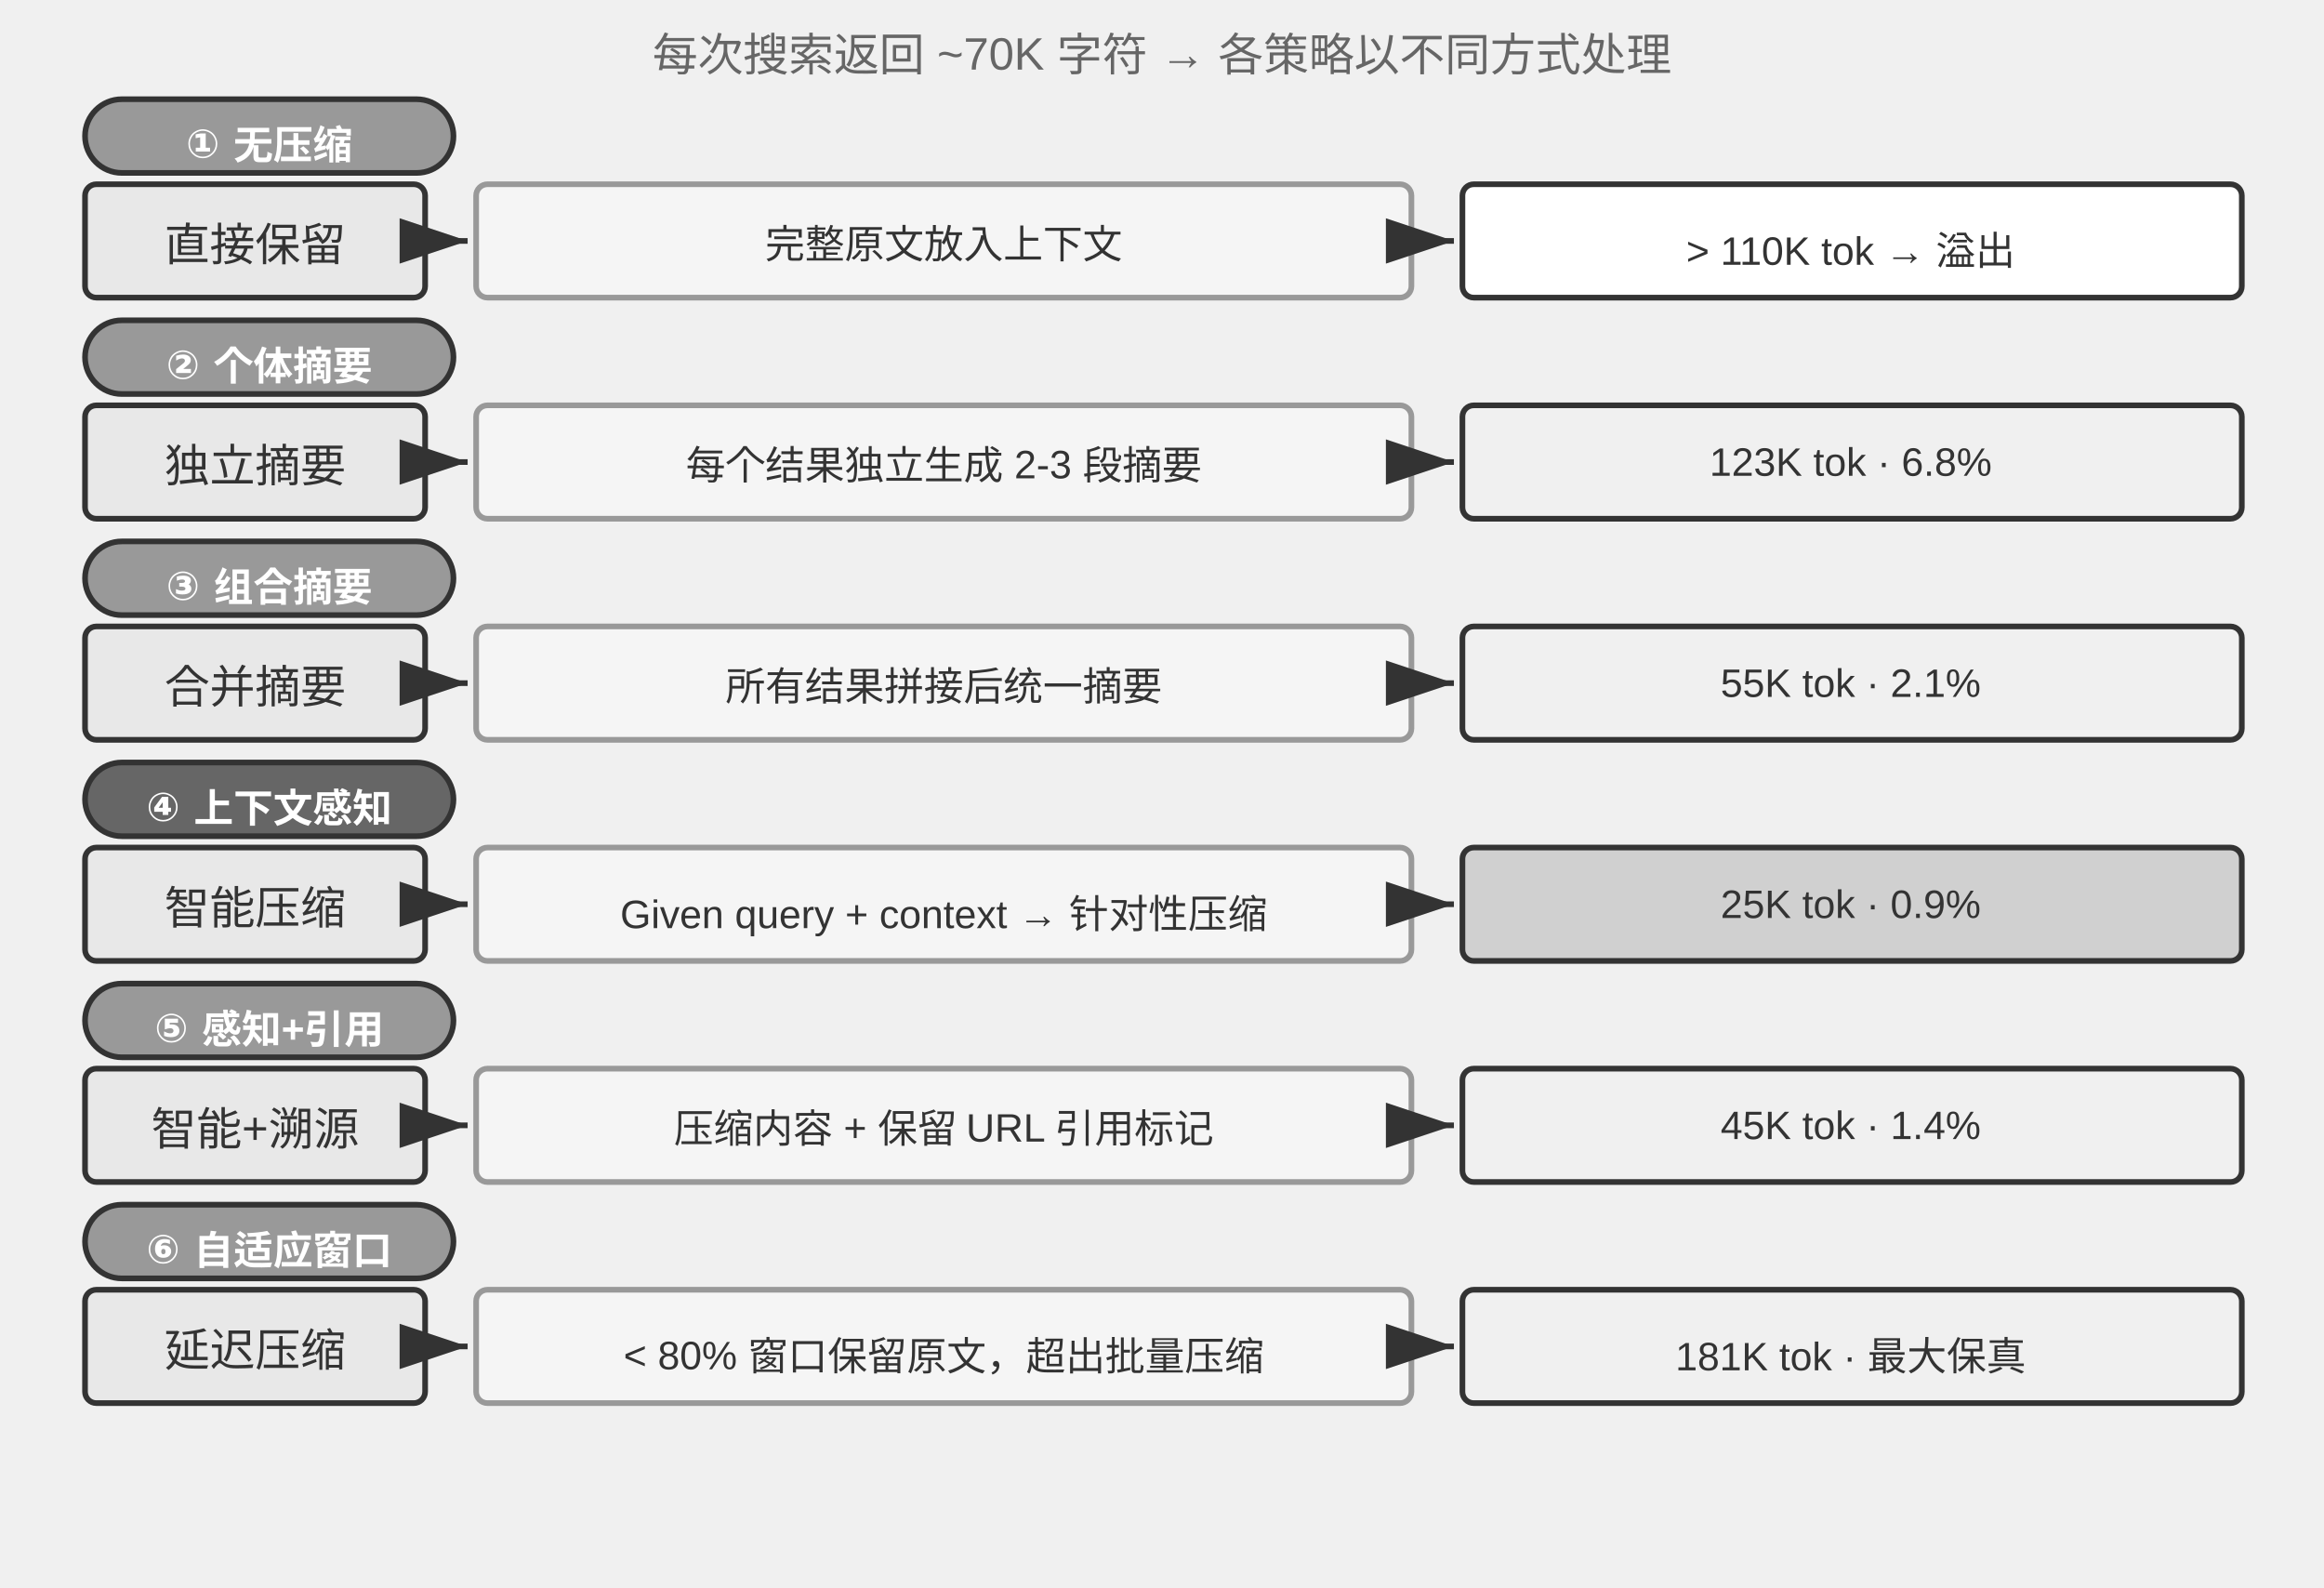
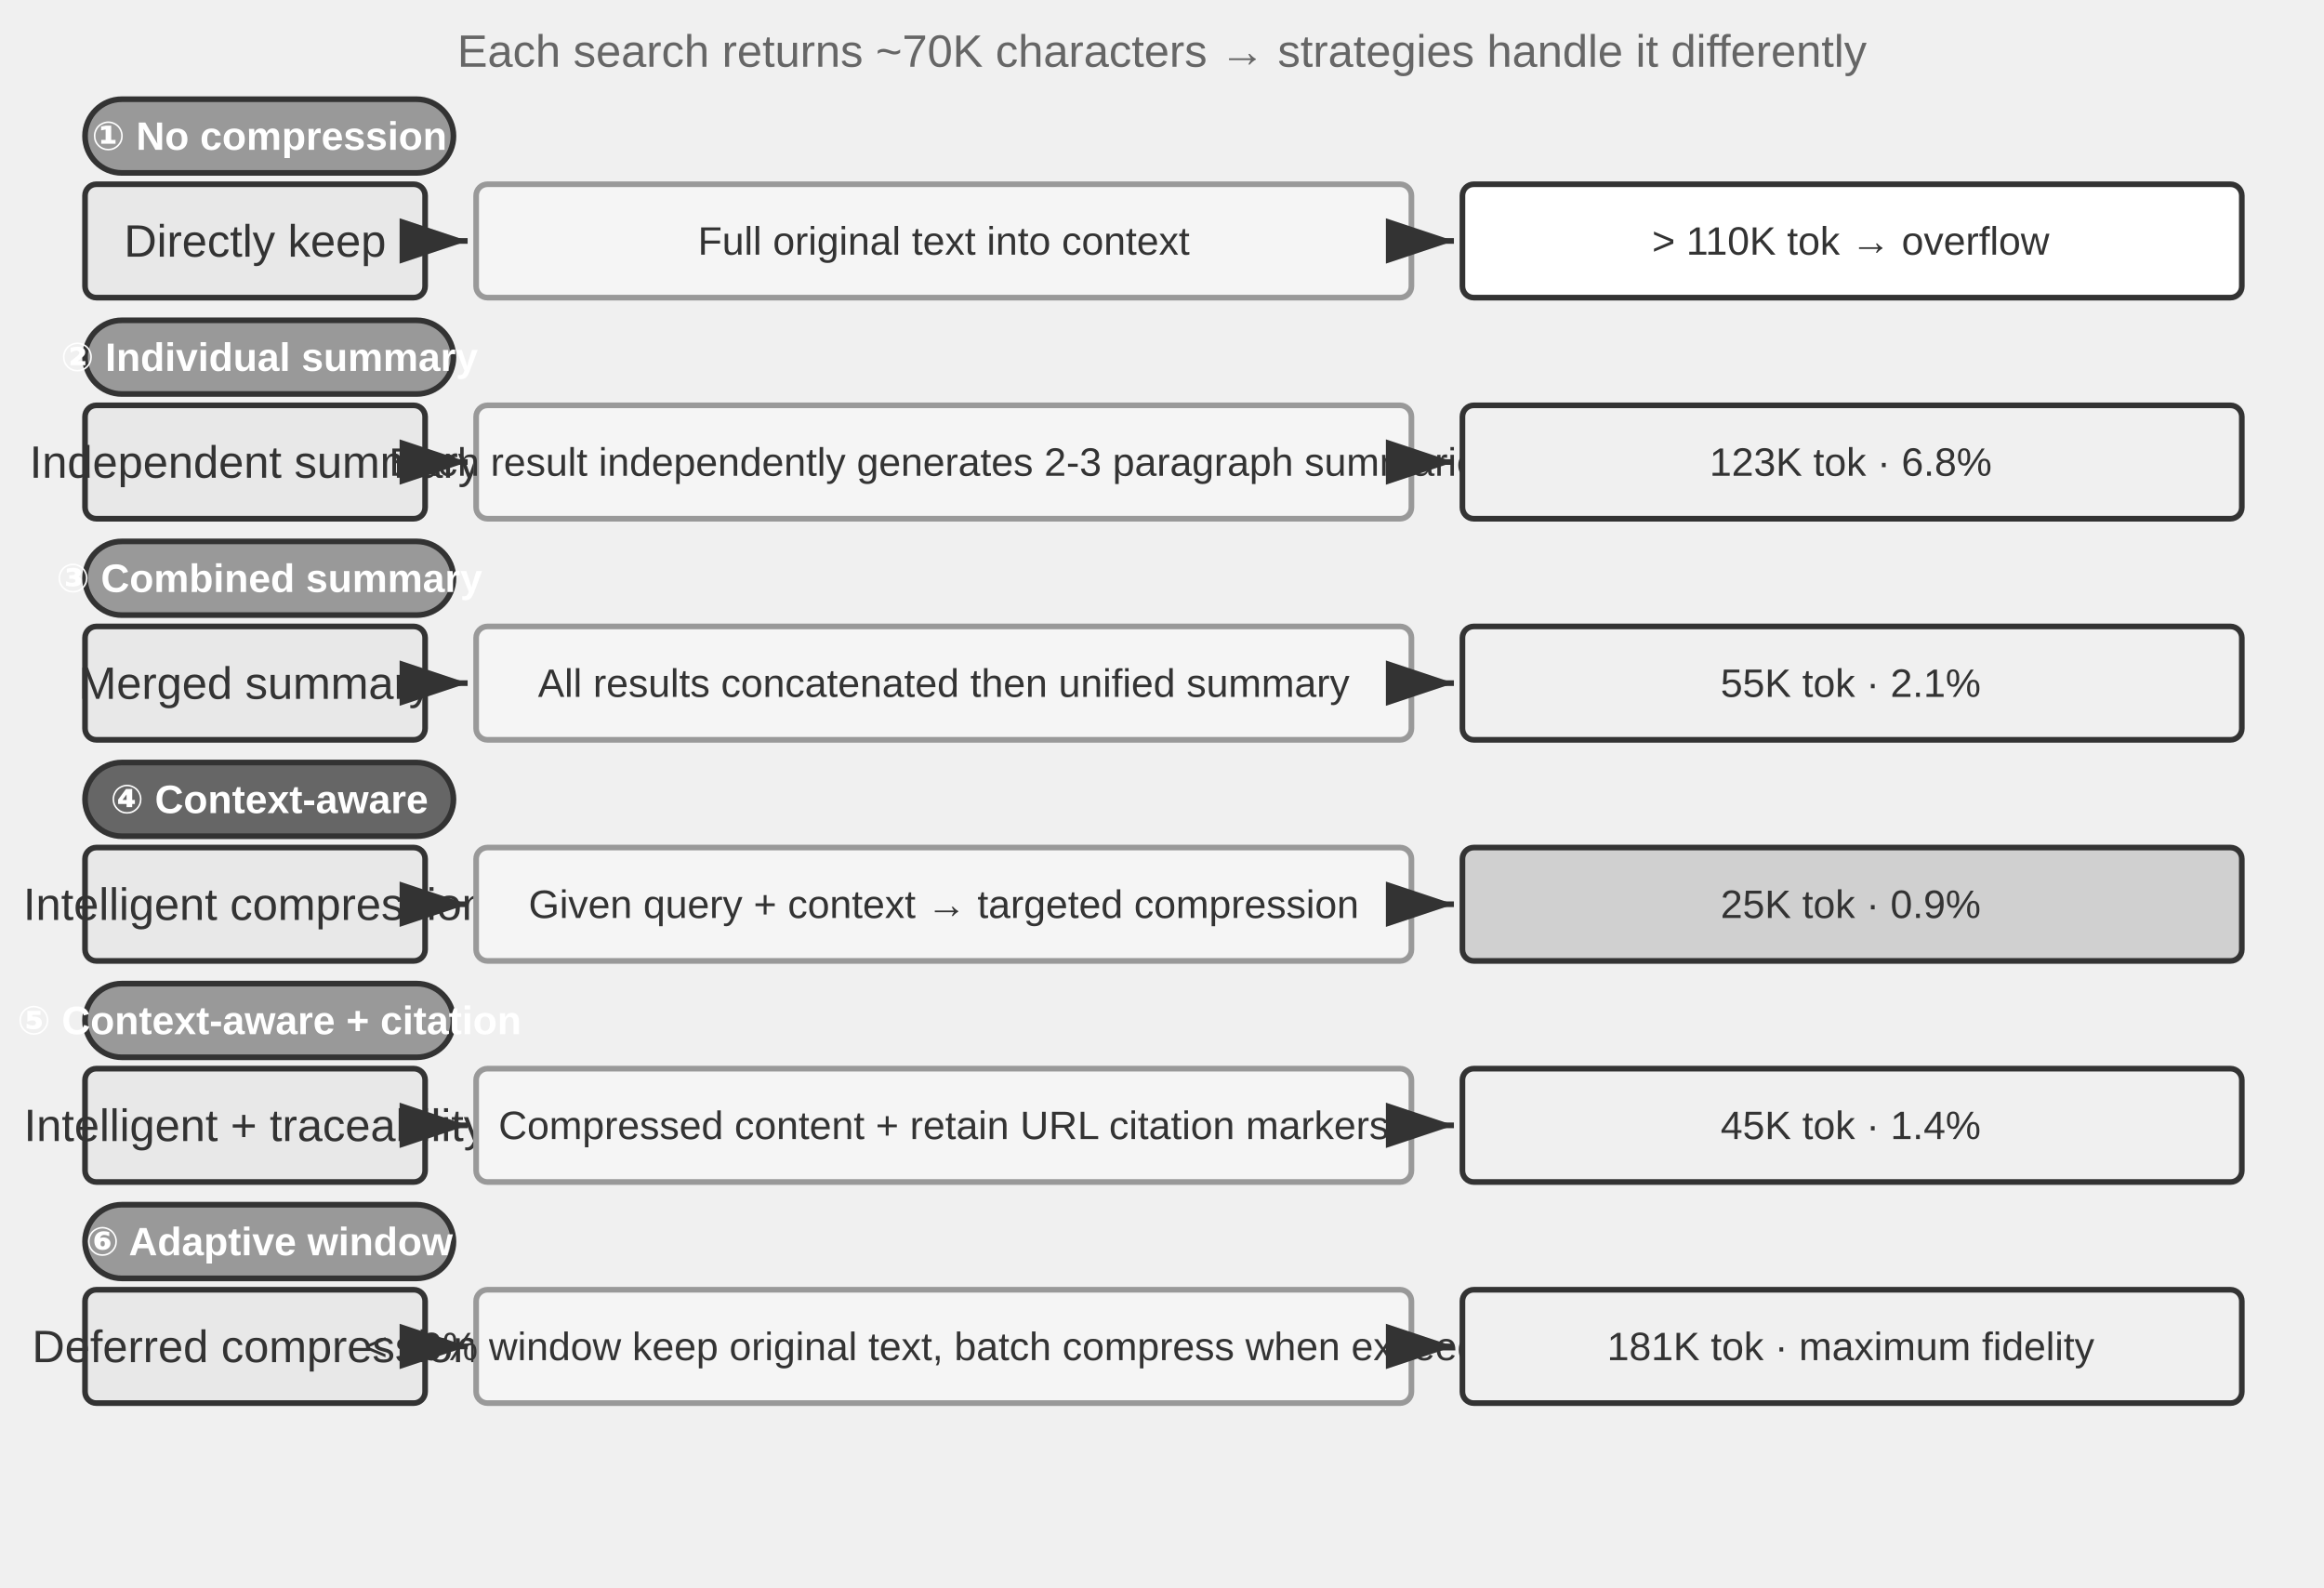
<svg xmlns="http://www.w3.org/2000/svg" viewBox="0 40 820 560" width="820" height="560" style="background:#ffffff">
  <defs>
    <marker id="ah" markerWidth="12" markerHeight="8" refX="12" refY="4" orient="auto">
      <polygon points="0 0, 12 4, 0 8" fill="#333333" />
    </marker>
    <marker id="ah-light" markerWidth="12" markerHeight="8" refX="12" refY="4" orient="auto">
      <polygon points="0 0, 12 4, 0 8" fill="#999999" />
    </marker>
  </defs>
-   <text x="410" y="58" font-family="Arial, 'Helvetica Neue', Helvetica, 'PingFang SC', 'Microsoft YaHei', sans-serif" font-size="16" fill="#666666" text-anchor="middle" dominant-baseline="central" font-weight="normal">每次搜索返回 ~70K 字符 → 各策略以不同方式处理</text>
+   <text x="410" y="58" font-family="Arial, 'Helvetica Neue', Helvetica, 'PingFang SC', 'Microsoft YaHei', sans-serif" font-size="16" fill="#666666" text-anchor="middle" dominant-baseline="central" font-weight="normal">Each search returns ~70K characters → strategies handle it differently</text>
  <rect x="30" y="75" width="130" height="26" rx="13" fill="#999999" stroke="#333333" stroke-width="2" />
-   <text x="95.0" y="88.0" font-family="Arial, 'Helvetica Neue', Helvetica, 'PingFang SC', 'Microsoft YaHei', sans-serif" font-size="14" fill="#ffffff" text-anchor="middle" dominant-baseline="central" font-weight="bold">① 无压缩</text>
+   <text x="95.0" y="88.0" font-family="Arial, 'Helvetica Neue', Helvetica, 'PingFang SC', 'Microsoft YaHei', sans-serif" font-size="14" fill="#ffffff" text-anchor="middle" dominant-baseline="central" font-weight="bold">① No compression</text>
  <rect x="30" y="105" width="120" height="40" rx="4" fill="#e8e8e8" stroke="#333333" stroke-width="2" />
-   <text x="90" y="125" font-family="Arial, 'Helvetica Neue', Helvetica, 'PingFang SC', 'Microsoft YaHei', sans-serif" font-size="16" fill="#333333" text-anchor="middle" dominant-baseline="central" font-weight="normal">直接保留</text>
+   <text x="90" y="125" font-family="Arial, 'Helvetica Neue', Helvetica, 'PingFang SC', 'Microsoft YaHei', sans-serif" font-size="16" fill="#333333" text-anchor="middle" dominant-baseline="central" font-weight="normal">Directly keep</text>
  <line x1="152" y1="125" x2="165" y2="125" stroke="#333333" stroke-width="2" marker-end="url(#ah)" />
  <rect x="168" y="105" width="330" height="40" rx="4" fill="#f5f5f5" stroke="#999999" stroke-width="2" />
-   <text x="333" y="125" font-family="Arial, 'Helvetica Neue', Helvetica, 'PingFang SC', 'Microsoft YaHei', sans-serif" font-size="14" fill="#333333" text-anchor="middle" dominant-baseline="central" font-weight="normal">完整原文放入上下文</text>
+   <text x="333" y="125" font-family="Arial, 'Helvetica Neue', Helvetica, 'PingFang SC', 'Microsoft YaHei', sans-serif" font-size="14" fill="#333333" text-anchor="middle" dominant-baseline="central" font-weight="normal">Full original text into context</text>
  <line x1="500" y1="125" x2="513" y2="125" stroke="#333333" stroke-width="2" marker-end="url(#ah)" />
  <rect x="516" y="105" width="275" height="40" rx="4" fill="#ffffff" stroke="#333333" stroke-width="2" />
-   <text x="653" y="125" font-family="Arial, 'Helvetica Neue', Helvetica, 'PingFang SC', 'Microsoft YaHei', sans-serif" font-size="14" fill="#333333" text-anchor="middle" dominant-baseline="central" font-weight="normal">&gt; 110K tok → 溢出</text>
+   <text x="653" y="125" font-family="Arial, 'Helvetica Neue', Helvetica, 'PingFang SC', 'Microsoft YaHei', sans-serif" font-size="14" fill="#333333" text-anchor="middle" dominant-baseline="central" font-weight="normal">&gt; 110K tok → overflow</text>
  <rect x="30" y="153" width="130" height="26" rx="13" fill="#999999" stroke="#333333" stroke-width="2" />
-   <text x="95.0" y="166.0" font-family="Arial, 'Helvetica Neue', Helvetica, 'PingFang SC', 'Microsoft YaHei', sans-serif" font-size="14" fill="#ffffff" text-anchor="middle" dominant-baseline="central" font-weight="bold">② 个体摘要</text>
+   <text x="95.0" y="166.0" font-family="Arial, 'Helvetica Neue', Helvetica, 'PingFang SC', 'Microsoft YaHei', sans-serif" font-size="14" fill="#ffffff" text-anchor="middle" dominant-baseline="central" font-weight="bold">② Individual summary</text>
  <rect x="30" y="183" width="120" height="40" rx="4" fill="#e8e8e8" stroke="#333333" stroke-width="2" />
-   <text x="90" y="203" font-family="Arial, 'Helvetica Neue', Helvetica, 'PingFang SC', 'Microsoft YaHei', sans-serif" font-size="16" fill="#333333" text-anchor="middle" dominant-baseline="central" font-weight="normal">独立摘要</text>
+   <text x="90" y="203" font-family="Arial, 'Helvetica Neue', Helvetica, 'PingFang SC', 'Microsoft YaHei', sans-serif" font-size="16" fill="#333333" text-anchor="middle" dominant-baseline="central" font-weight="normal">Independent summary</text>
  <line x1="152" y1="203" x2="165" y2="203" stroke="#333333" stroke-width="2" marker-end="url(#ah)" />
  <rect x="168" y="183" width="330" height="40" rx="4" fill="#f5f5f5" stroke="#999999" stroke-width="2" />
-   <text x="333" y="203" font-family="Arial, 'Helvetica Neue', Helvetica, 'PingFang SC', 'Microsoft YaHei', sans-serif" font-size="14" fill="#333333" text-anchor="middle" dominant-baseline="central" font-weight="normal">每个结果独立生成 2-3 段摘要</text>
+   <text x="333" y="203" font-family="Arial, 'Helvetica Neue', Helvetica, 'PingFang SC', 'Microsoft YaHei', sans-serif" font-size="14" fill="#333333" text-anchor="middle" dominant-baseline="central" font-weight="normal">Each result independently generates 2-3 paragraph summaries</text>
  <line x1="500" y1="203" x2="513" y2="203" stroke="#333333" stroke-width="2" marker-end="url(#ah)" />
  <rect x="516" y="183" width="275" height="40" rx="4" fill="#f0f0f0" stroke="#333333" stroke-width="2" />
  <text x="653" y="203" font-family="Arial, 'Helvetica Neue', Helvetica, 'PingFang SC', 'Microsoft YaHei', sans-serif" font-size="14" fill="#333333" text-anchor="middle" dominant-baseline="central" font-weight="normal">123K tok · 6.8%</text>
  <rect x="30" y="231" width="130" height="26" rx="13" fill="#999999" stroke="#333333" stroke-width="2" />
-   <text x="95.0" y="244.0" font-family="Arial, 'Helvetica Neue', Helvetica, 'PingFang SC', 'Microsoft YaHei', sans-serif" font-size="14" fill="#ffffff" text-anchor="middle" dominant-baseline="central" font-weight="bold">③ 组合摘要</text>
+   <text x="95.0" y="244.0" font-family="Arial, 'Helvetica Neue', Helvetica, 'PingFang SC', 'Microsoft YaHei', sans-serif" font-size="14" fill="#ffffff" text-anchor="middle" dominant-baseline="central" font-weight="bold">③ Combined summary</text>
  <rect x="30" y="261" width="120" height="40" rx="4" fill="#e8e8e8" stroke="#333333" stroke-width="2" />
-   <text x="90" y="281" font-family="Arial, 'Helvetica Neue', Helvetica, 'PingFang SC', 'Microsoft YaHei', sans-serif" font-size="16" fill="#333333" text-anchor="middle" dominant-baseline="central" font-weight="normal">合并摘要</text>
+   <text x="90" y="281" font-family="Arial, 'Helvetica Neue', Helvetica, 'PingFang SC', 'Microsoft YaHei', sans-serif" font-size="16" fill="#333333" text-anchor="middle" dominant-baseline="central" font-weight="normal">Merged summary</text>
  <line x1="152" y1="281" x2="165" y2="281" stroke="#333333" stroke-width="2" marker-end="url(#ah)" />
  <rect x="168" y="261" width="330" height="40" rx="4" fill="#f5f5f5" stroke="#999999" stroke-width="2" />
-   <text x="333" y="281" font-family="Arial, 'Helvetica Neue', Helvetica, 'PingFang SC', 'Microsoft YaHei', sans-serif" font-size="14" fill="#333333" text-anchor="middle" dominant-baseline="central" font-weight="normal">所有结果拼接后统一摘要</text>
+   <text x="333" y="281" font-family="Arial, 'Helvetica Neue', Helvetica, 'PingFang SC', 'Microsoft YaHei', sans-serif" font-size="14" fill="#333333" text-anchor="middle" dominant-baseline="central" font-weight="normal">All results concatenated then unified summary</text>
  <line x1="500" y1="281" x2="513" y2="281" stroke="#333333" stroke-width="2" marker-end="url(#ah)" />
  <rect x="516" y="261" width="275" height="40" rx="4" fill="#f0f0f0" stroke="#333333" stroke-width="2" />
  <text x="653" y="281" font-family="Arial, 'Helvetica Neue', Helvetica, 'PingFang SC', 'Microsoft YaHei', sans-serif" font-size="14" fill="#333333" text-anchor="middle" dominant-baseline="central" font-weight="normal">55K tok · 2.1%</text>
  <rect x="30" y="309" width="130" height="26" rx="13" fill="#666666" stroke="#333333" stroke-width="2" />
-   <text x="95.0" y="322.0" font-family="Arial, 'Helvetica Neue', Helvetica, 'PingFang SC', 'Microsoft YaHei', sans-serif" font-size="14" fill="#ffffff" text-anchor="middle" dominant-baseline="central" font-weight="bold">④ 上下文感知</text>
+   <text x="95.0" y="322.0" font-family="Arial, 'Helvetica Neue', Helvetica, 'PingFang SC', 'Microsoft YaHei', sans-serif" font-size="14" fill="#ffffff" text-anchor="middle" dominant-baseline="central" font-weight="bold">④ Context-aware</text>
  <rect x="30" y="339" width="120" height="40" rx="4" fill="#e8e8e8" stroke="#333333" stroke-width="2" />
-   <text x="90" y="359" font-family="Arial, 'Helvetica Neue', Helvetica, 'PingFang SC', 'Microsoft YaHei', sans-serif" font-size="16" fill="#333333" text-anchor="middle" dominant-baseline="central" font-weight="normal">智能压缩</text>
+   <text x="90" y="359" font-family="Arial, 'Helvetica Neue', Helvetica, 'PingFang SC', 'Microsoft YaHei', sans-serif" font-size="16" fill="#333333" text-anchor="middle" dominant-baseline="central" font-weight="normal">Intelligent compression</text>
  <line x1="152" y1="359" x2="165" y2="359" stroke="#333333" stroke-width="2" marker-end="url(#ah)" />
  <rect x="168" y="339" width="330" height="40" rx="4" fill="#f5f5f5" stroke="#999999" stroke-width="2" />
-   <text x="333" y="359" font-family="Arial, 'Helvetica Neue', Helvetica, 'PingFang SC', 'Microsoft YaHei', sans-serif" font-size="14" fill="#333333" text-anchor="middle" dominant-baseline="central" font-weight="normal">Given query + context → 针对性压缩</text>
+   <text x="333" y="359" font-family="Arial, 'Helvetica Neue', Helvetica, 'PingFang SC', 'Microsoft YaHei', sans-serif" font-size="14" fill="#333333" text-anchor="middle" dominant-baseline="central" font-weight="normal">Given query + context → targeted compression</text>
  <line x1="500" y1="359" x2="513" y2="359" stroke="#333333" stroke-width="2" marker-end="url(#ah)" />
  <rect x="516" y="339" width="275" height="40" rx="4" fill="#d0d0d0" stroke="#333333" stroke-width="2" />
  <text x="653" y="359" font-family="Arial, 'Helvetica Neue', Helvetica, 'PingFang SC', 'Microsoft YaHei', sans-serif" font-size="14" fill="#333333" text-anchor="middle" dominant-baseline="central" font-weight="normal">25K tok · 0.9%</text>
  <rect x="30" y="387" width="130" height="26" rx="13" fill="#999999" stroke="#333333" stroke-width="2" />
-   <text x="95.0" y="400.0" font-family="Arial, 'Helvetica Neue', Helvetica, 'PingFang SC', 'Microsoft YaHei', sans-serif" font-size="14" fill="#ffffff" text-anchor="middle" dominant-baseline="central" font-weight="bold">⑤ 感知+引用</text>
+   <text x="95.0" y="400.0" font-family="Arial, 'Helvetica Neue', Helvetica, 'PingFang SC', 'Microsoft YaHei', sans-serif" font-size="14" fill="#ffffff" text-anchor="middle" dominant-baseline="central" font-weight="bold">⑤ Context-aware + citation</text>
  <rect x="30" y="417" width="120" height="40" rx="4" fill="#e8e8e8" stroke="#333333" stroke-width="2" />
-   <text x="90" y="437" font-family="Arial, 'Helvetica Neue', Helvetica, 'PingFang SC', 'Microsoft YaHei', sans-serif" font-size="16" fill="#333333" text-anchor="middle" dominant-baseline="central" font-weight="normal">智能+溯源</text>
+   <text x="90" y="437" font-family="Arial, 'Helvetica Neue', Helvetica, 'PingFang SC', 'Microsoft YaHei', sans-serif" font-size="16" fill="#333333" text-anchor="middle" dominant-baseline="central" font-weight="normal">Intelligent + traceability</text>
  <line x1="152" y1="437" x2="165" y2="437" stroke="#333333" stroke-width="2" marker-end="url(#ah)" />
  <rect x="168" y="417" width="330" height="40" rx="4" fill="#f5f5f5" stroke="#999999" stroke-width="2" />
-   <text x="333" y="437" font-family="Arial, 'Helvetica Neue', Helvetica, 'PingFang SC', 'Microsoft YaHei', sans-serif" font-size="14" fill="#333333" text-anchor="middle" dominant-baseline="central" font-weight="normal">压缩内容 + 保留 URL 引用标记</text>
+   <text x="333" y="437" font-family="Arial, 'Helvetica Neue', Helvetica, 'PingFang SC', 'Microsoft YaHei', sans-serif" font-size="14" fill="#333333" text-anchor="middle" dominant-baseline="central" font-weight="normal">Compressed content + retain URL citation markers</text>
  <line x1="500" y1="437" x2="513" y2="437" stroke="#333333" stroke-width="2" marker-end="url(#ah)" />
  <rect x="516" y="417" width="275" height="40" rx="4" fill="#f0f0f0" stroke="#333333" stroke-width="2" />
  <text x="653" y="437" font-family="Arial, 'Helvetica Neue', Helvetica, 'PingFang SC', 'Microsoft YaHei', sans-serif" font-size="14" fill="#333333" text-anchor="middle" dominant-baseline="central" font-weight="normal">45K tok · 1.4%</text>
  <rect x="30" y="465" width="130" height="26" rx="13" fill="#999999" stroke="#333333" stroke-width="2" />
-   <text x="95.0" y="478.0" font-family="Arial, 'Helvetica Neue', Helvetica, 'PingFang SC', 'Microsoft YaHei', sans-serif" font-size="14" fill="#ffffff" text-anchor="middle" dominant-baseline="central" font-weight="bold">⑥ 自适应窗口</text>
+   <text x="95.0" y="478.0" font-family="Arial, 'Helvetica Neue', Helvetica, 'PingFang SC', 'Microsoft YaHei', sans-serif" font-size="14" fill="#ffffff" text-anchor="middle" dominant-baseline="central" font-weight="bold">⑥ Adaptive window</text>
  <rect x="30" y="495" width="120" height="40" rx="4" fill="#e8e8e8" stroke="#333333" stroke-width="2" />
-   <text x="90" y="515" font-family="Arial, 'Helvetica Neue', Helvetica, 'PingFang SC', 'Microsoft YaHei', sans-serif" font-size="16" fill="#333333" text-anchor="middle" dominant-baseline="central" font-weight="normal">延迟压缩</text>
+   <text x="90" y="515" font-family="Arial, 'Helvetica Neue', Helvetica, 'PingFang SC', 'Microsoft YaHei', sans-serif" font-size="16" fill="#333333" text-anchor="middle" dominant-baseline="central" font-weight="normal">Deferred compression</text>
  <line x1="152" y1="515" x2="165" y2="515" stroke="#333333" stroke-width="2" marker-end="url(#ah)" />
  <rect x="168" y="495" width="330" height="40" rx="4" fill="#f5f5f5" stroke="#999999" stroke-width="2" />
-   <text x="333" y="515" font-family="Arial, 'Helvetica Neue', Helvetica, 'PingFang SC', 'Microsoft YaHei', sans-serif" font-size="14" fill="#333333" text-anchor="middle" dominant-baseline="central" font-weight="normal">&lt; 80% 窗口保留原文，超出批量压缩</text>
+   <text x="333" y="515" font-family="Arial, 'Helvetica Neue', Helvetica, 'PingFang SC', 'Microsoft YaHei', sans-serif" font-size="14" fill="#333333" text-anchor="middle" dominant-baseline="central" font-weight="normal">&lt; 80% window keep original text, batch compress when exceeded</text>
  <line x1="500" y1="515" x2="513" y2="515" stroke="#333333" stroke-width="2" marker-end="url(#ah)" />
  <rect x="516" y="495" width="275" height="40" rx="4" fill="#f0f0f0" stroke="#333333" stroke-width="2" />
-   <text x="653" y="515" font-family="Arial, 'Helvetica Neue', Helvetica, 'PingFang SC', 'Microsoft YaHei', sans-serif" font-size="14" fill="#333333" text-anchor="middle" dominant-baseline="central" font-weight="normal">181K tok · 最大保真</text>
+   <text x="653" y="515" font-family="Arial, 'Helvetica Neue', Helvetica, 'PingFang SC', 'Microsoft YaHei', sans-serif" font-size="14" fill="#333333" text-anchor="middle" dominant-baseline="central" font-weight="normal">181K tok · maximum fidelity</text>
</svg>
